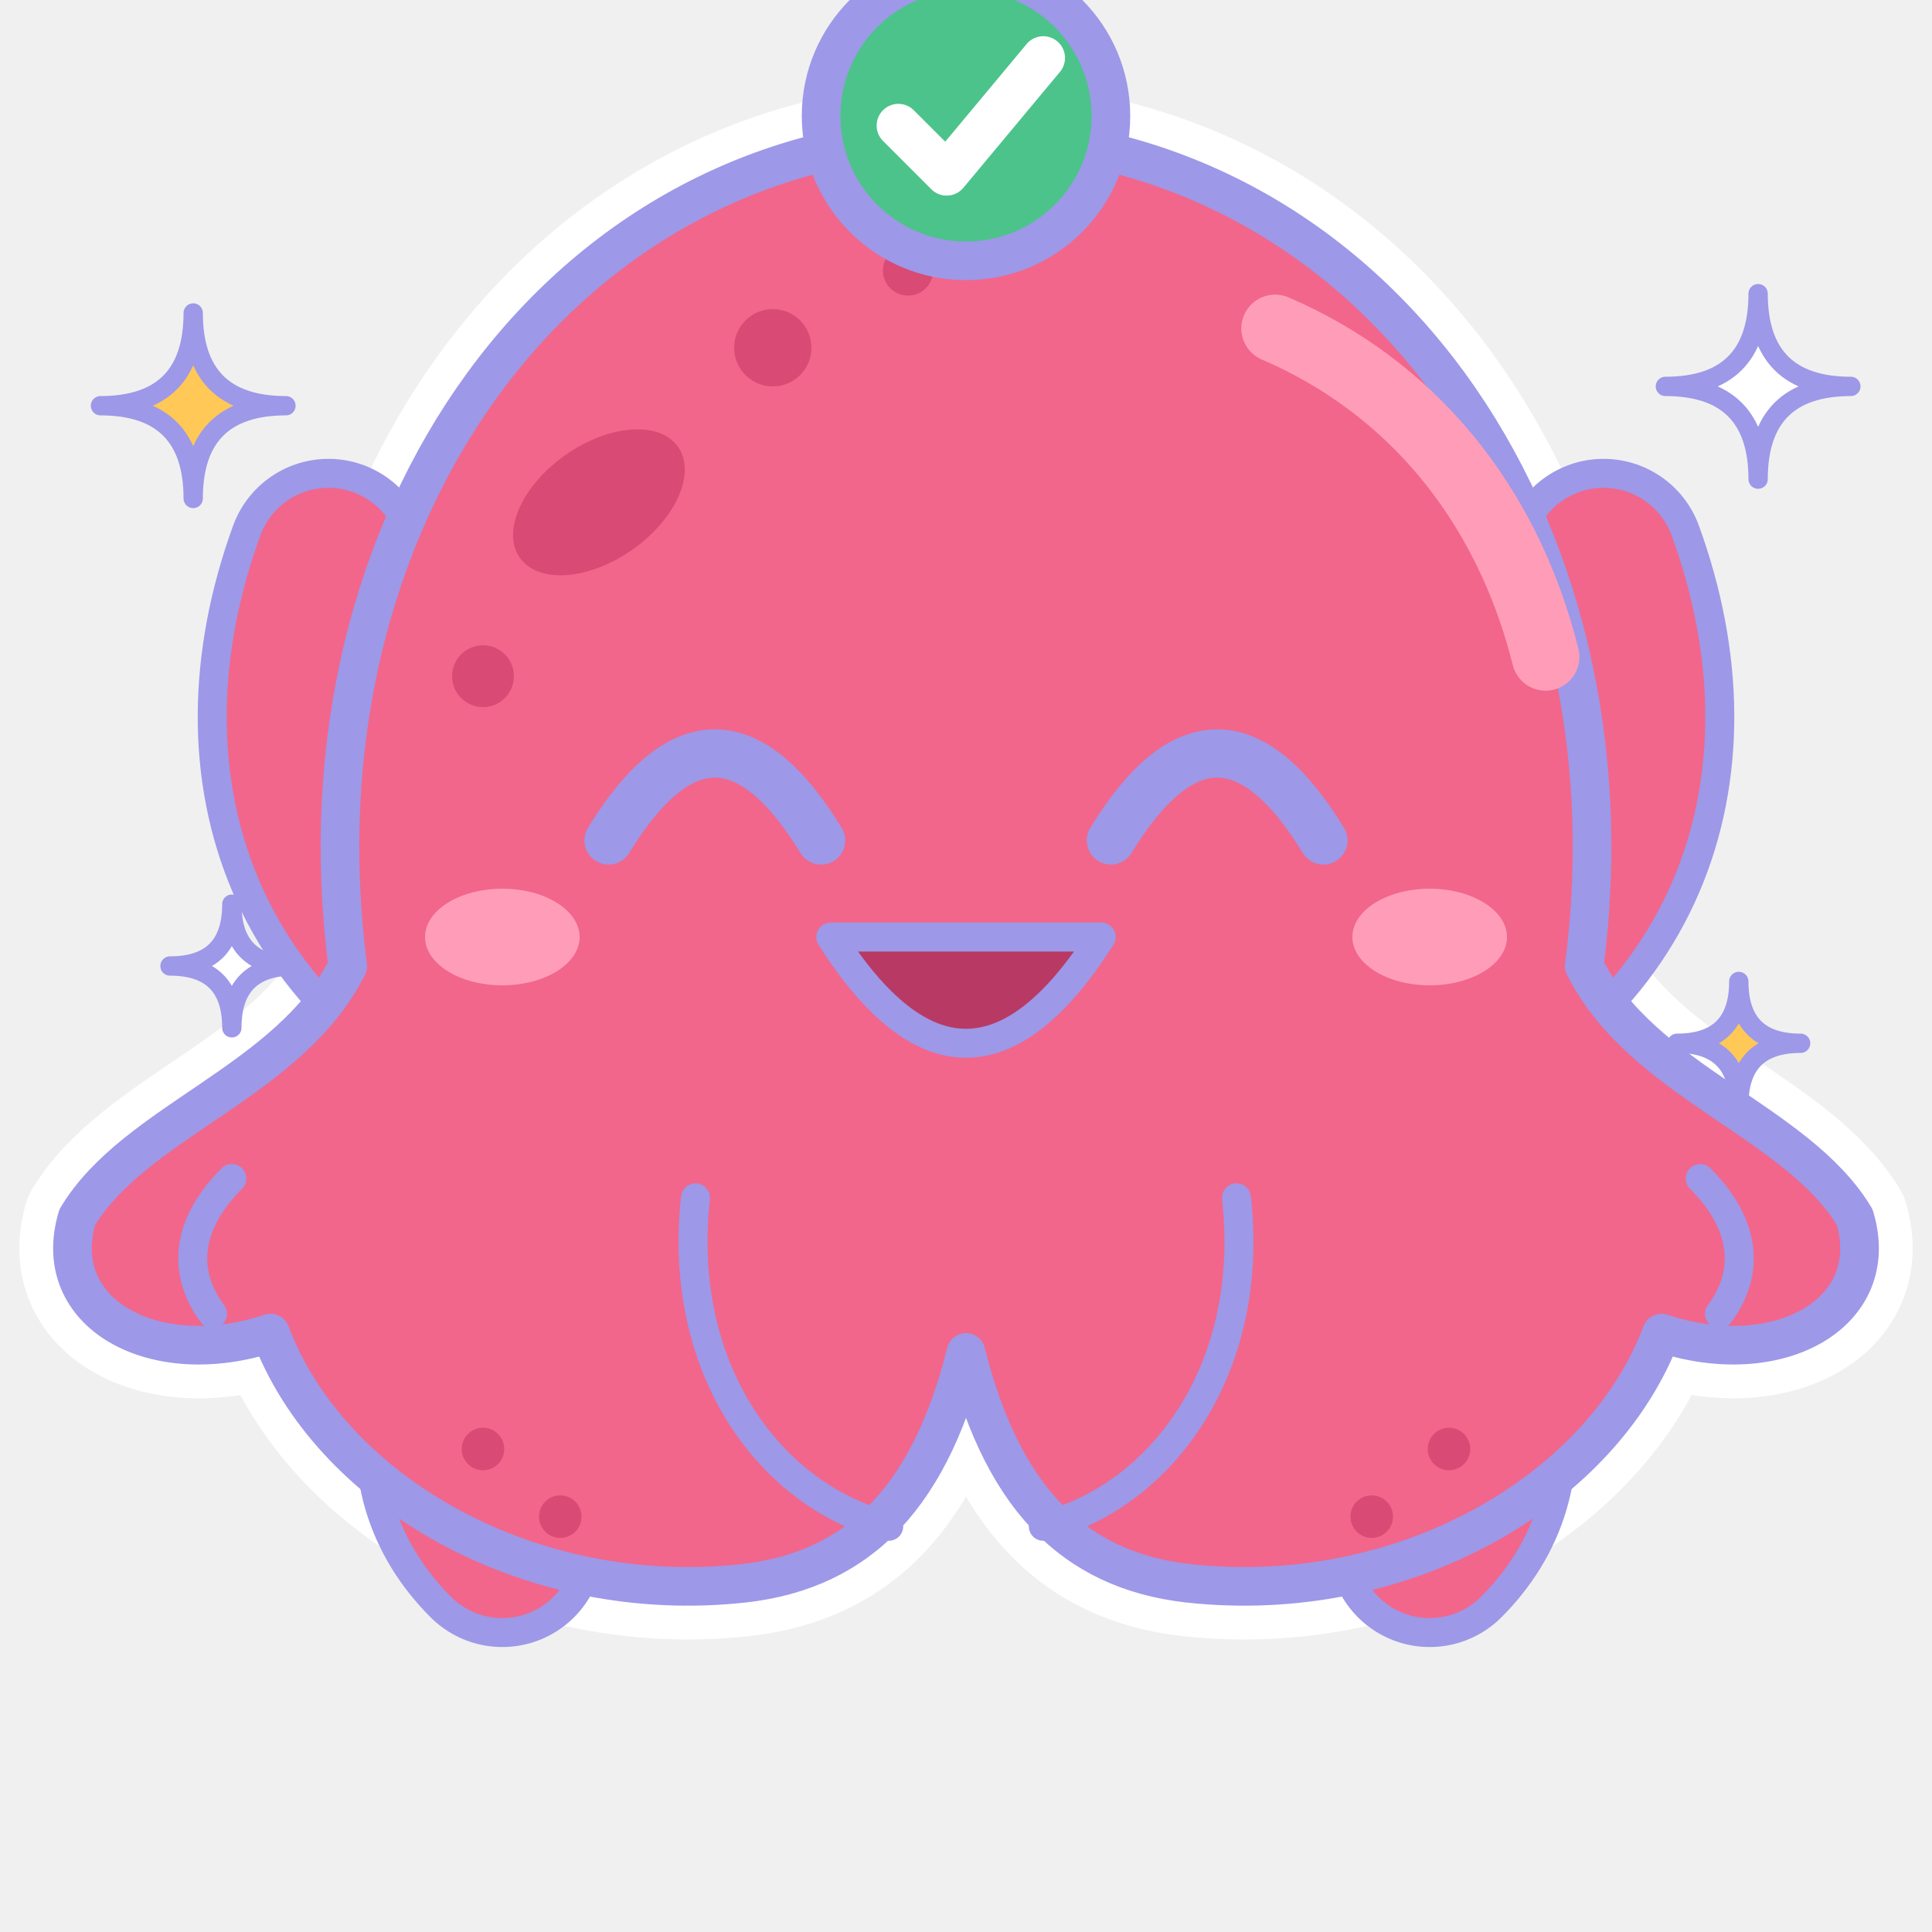
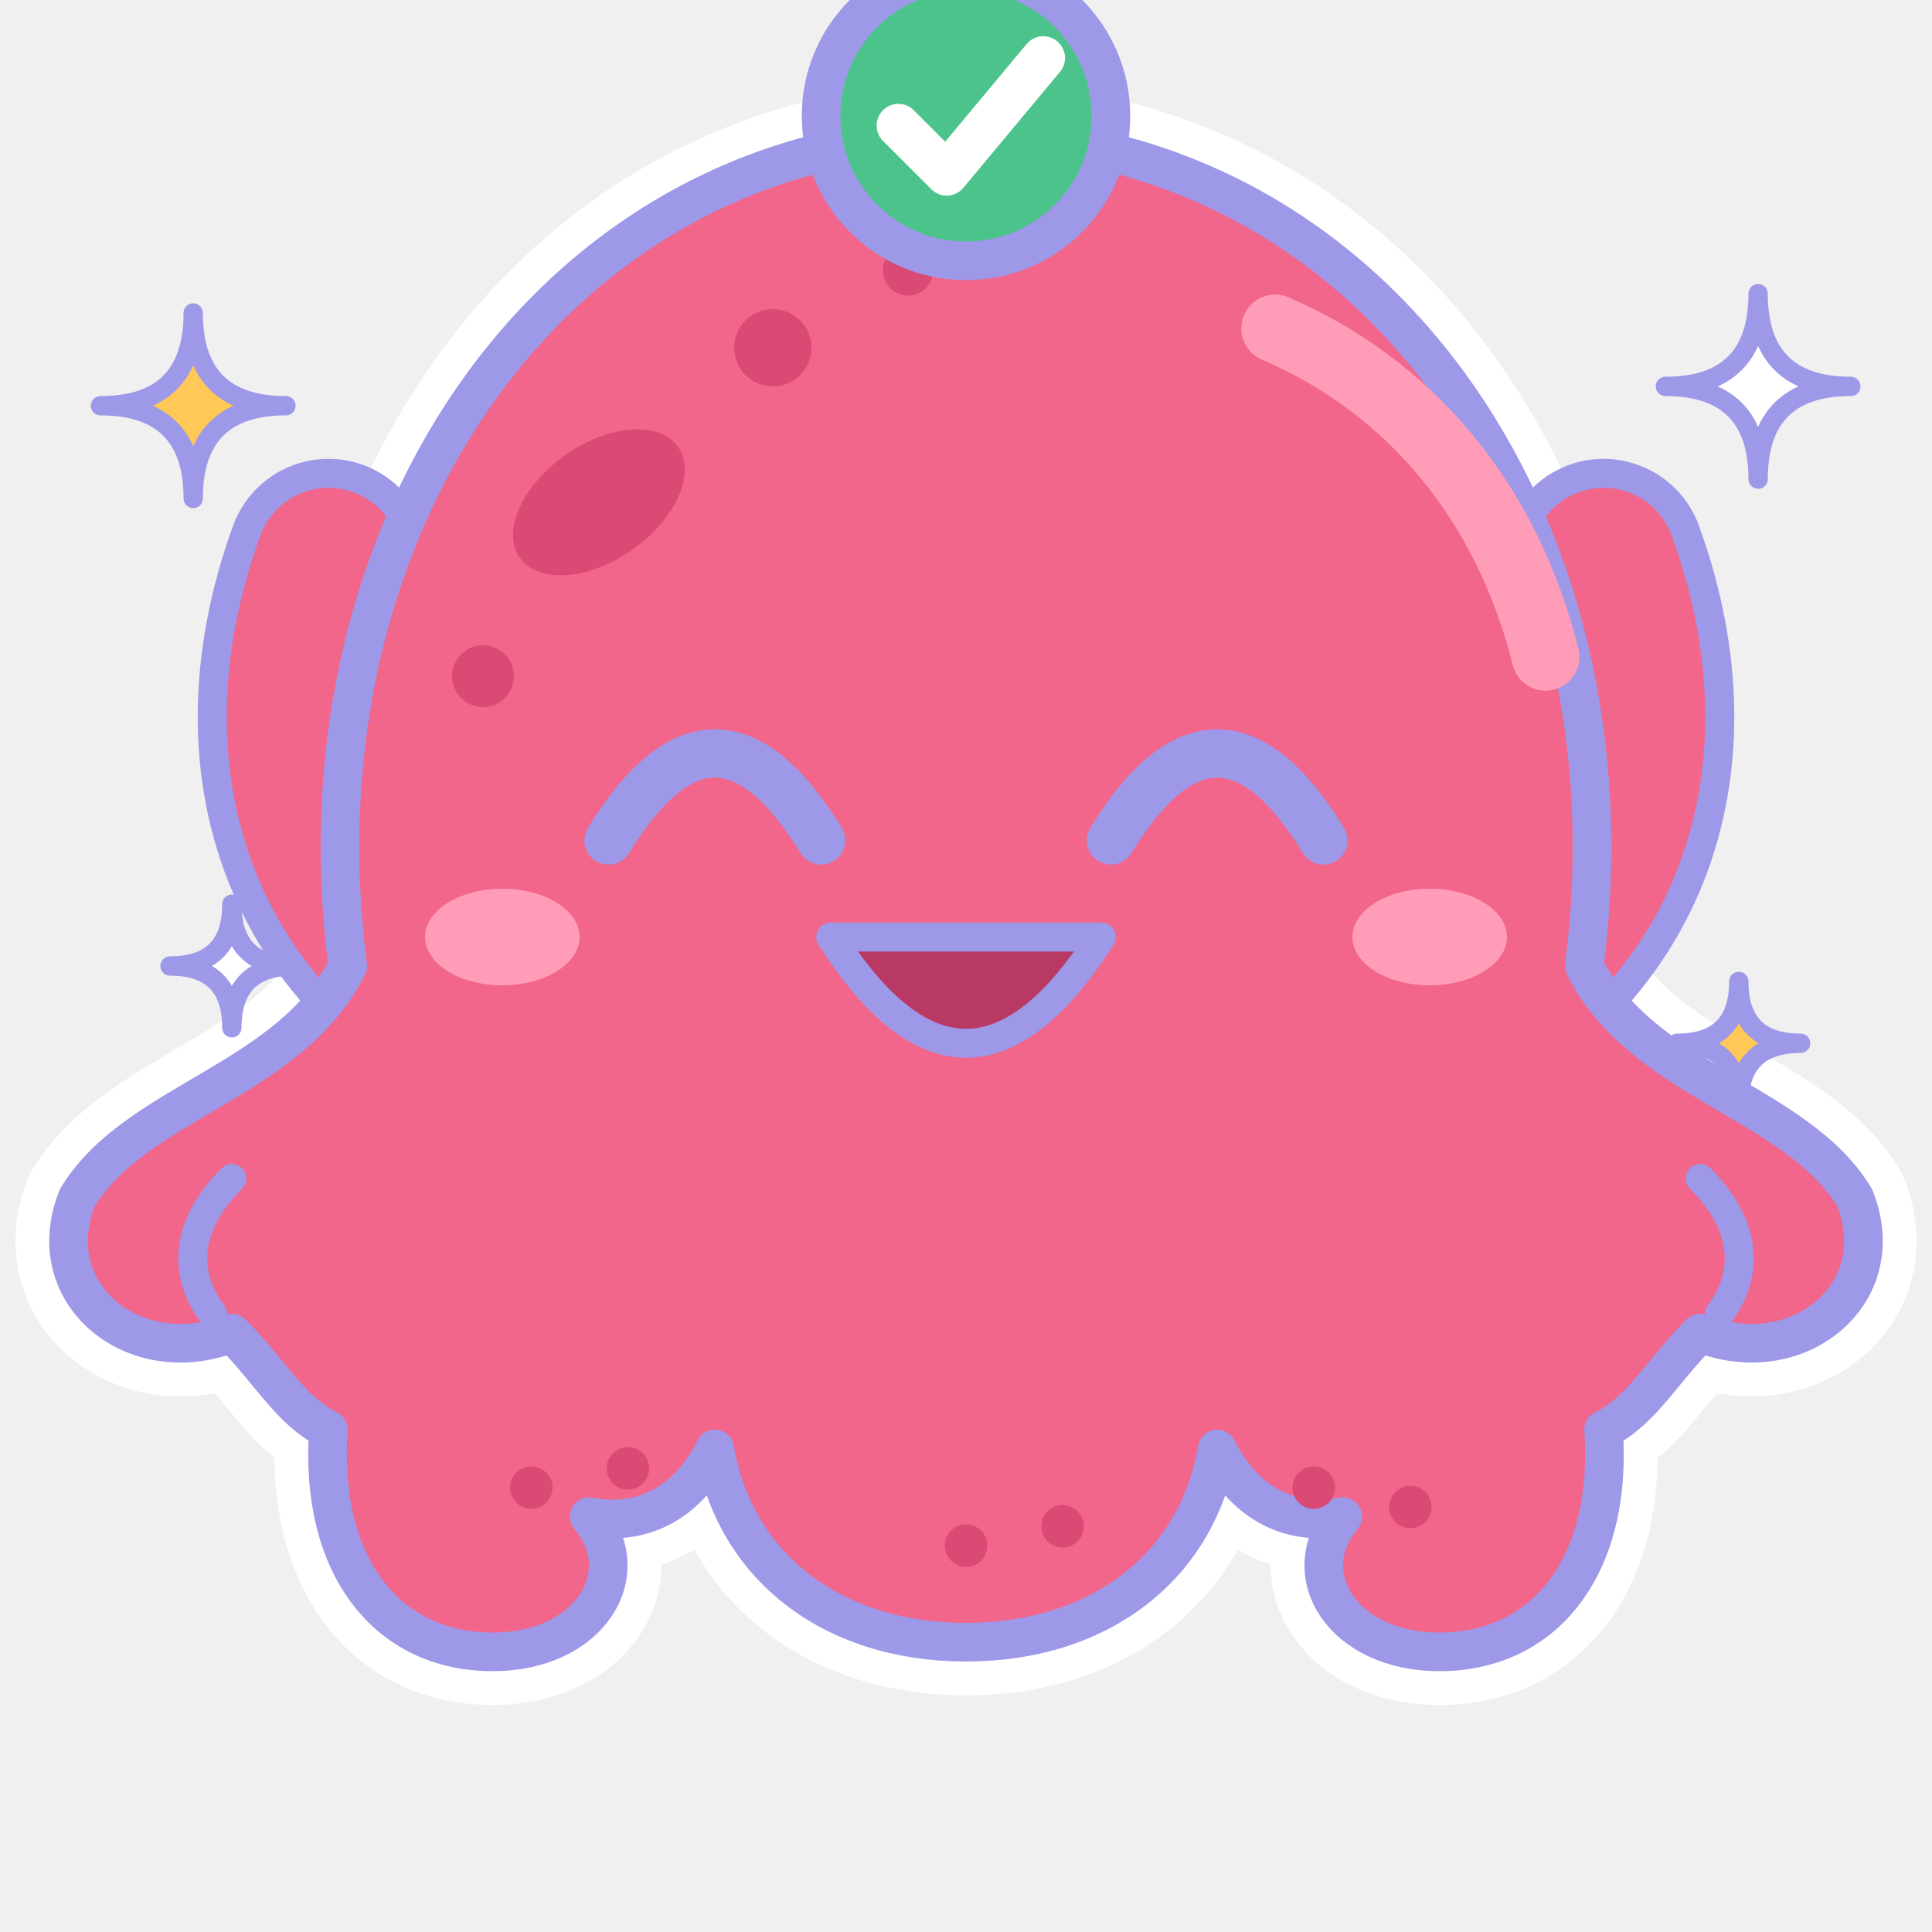
<svg xmlns="http://www.w3.org/2000/svg" viewBox="0 0 200 200" role="img" aria-label="Pouple the octopus">
-   <path d="M36 100 C30 54 58 14 100 14 C142 14 170 54 164 100 C170 112 186 116 192 126 C195 136 184 142 172 138 C166 154 146 166 124 164 C112 163 104 156 100 140 C96 156 88 163 76 164 C54 166 34 154 28 138 C16 142 5 136 8 126 C14 116 30 112 36 100 Z" fill="#fff" stroke="#fff" stroke-width="11" stroke-linejoin="round" />
+   <path d="M36 100 C30 54 58 14 100 14 C142 14 170 54 164 100 C170 112 186 114 192 124 C196 134 186 142 176 138 C172 142 170 146 166 148 C167 162 160 171 149 171 C139 171 134 163 139 157 C134 158 129 156 126 150 C124 162 114 170 100 170 C86 170 76 162 74 150 C71 156 66 158 61 157 C66 163 61 171 51 171 C40 171 33 162 34 148 C30 146 28 142 24 138 C14 142 4 134 8 124 C14 114 30 112 36 100 Z" fill="#fff" stroke="#fff" stroke-width="11" stroke-linejoin="round" />
  <path d="M56 108 C34 100 26 80 34 58" fill="none" stroke="#9D98E8" stroke-width="21" stroke-linecap="round" stroke-linejoin="round" />
  <path d="M56 108 C34 100 26 80 34 58" fill="none" stroke="#F2668B" stroke-width="15" stroke-linecap="round" stroke-linejoin="round" />
  <path d="M144 108 C166 100 174 80 166 58" fill="none" stroke="#9D98E8" stroke-width="21" stroke-linecap="round" stroke-linejoin="round" />
  <path d="M144 108 C166 100 174 80 166 58" fill="none" stroke="#F2668B" stroke-width="15" stroke-linecap="round" stroke-linejoin="round" />
  <path d="M60 128 C46 140 44 152 52 160" fill="none" stroke="#9D98E8" stroke-width="21" stroke-linecap="round" stroke-linejoin="round" />
  <path d="M60 128 C46 140 44 152 52 160" fill="none" stroke="#F2668B" stroke-width="15" stroke-linecap="round" stroke-linejoin="round" />
  <path d="M140 128 C154 140 156 152 148 160" fill="none" stroke="#9D98E8" stroke-width="21" stroke-linecap="round" stroke-linejoin="round" />
  <path d="M140 128 C154 140 156 152 148 160" fill="none" stroke="#F2668B" stroke-width="15" stroke-linecap="round" stroke-linejoin="round" />
-   <path d="M36 100 C30 54 58 14 100 14 C142 14 170 54 164 100 C170 112 186 116 192 126 C195 136 184 142 172 138 C166 154 146 166 124 164 C112 163 104 156 100 140 C96 156 88 163 76 164 C54 166 34 154 28 138 C16 142 5 136 8 126 C14 116 30 112 36 100 Z" fill="#F2668B" stroke="#9D98E8" stroke-width="4" stroke-linejoin="round" />
-   <path d="M128 124 C130 142 120 155 108 158" fill="none" stroke="#9D98E8" stroke-width="3" stroke-linecap="round" />
-   <path d="M72 124 C70 142 80 155 92 158" fill="none" stroke="#9D98E8" stroke-width="3" stroke-linecap="round" />
+   <path d="M36 100 C30 54 58 14 100 14 C142 14 170 54 164 100 C170 112 186 114 192 124 C196 134 186 142 176 138 C172 142 170 146 166 148 C167 162 160 171 149 171 C139 171 134 163 139 157 C134 158 129 156 126 150 C124 162 114 170 100 170 C86 170 76 162 74 150 C71 156 66 158 61 157 C66 163 61 171 51 171 C40 171 33 162 34 148 C30 146 28 142 24 138 C14 142 4 134 8 124 C14 114 30 112 36 100 Z" fill="#F2668B" stroke="#9D98E8" stroke-width="4" stroke-linejoin="round" />
  <path d="M176 122 C181 127 181 132 178 136" fill="none" stroke="#9D98E8" stroke-width="3" stroke-linecap="round" />
  <path d="M24 122 C19 127 19 132 22 136" fill="none" stroke="#9D98E8" stroke-width="3" stroke-linecap="round" />
  <path d="M132 34 C146 40 156 52 160 68" fill="none" stroke="#FF9DB8" stroke-width="7" stroke-linecap="round" />
  <ellipse cx="62" cy="52" rx="10" ry="6" transform="rotate(-35 62 52)" fill="#D94A74" />
  <circle cx="80" cy="36" r="4" fill="#D94A74" />
  <circle cx="50" cy="70" r="3.2" fill="#D94A74" />
  <circle cx="94" cy="28" r="2.6" fill="#D94A74" />
-   <circle cx="150" cy="150" r="2.2" fill="#D94A74" />
-   <circle cx="142" cy="157" r="2.2" fill="#D94A74" />
-   <circle cx="50" cy="150" r="2.2" fill="#D94A74" />
-   <circle cx="58" cy="157" r="2.2" fill="#D94A74" />
+   <circle cx="146" cy="156" r="2.2" fill="#D94A74" />
+   <circle cx="136" cy="154" r="2.2" fill="#D94A74" />
+   <circle cx="100" cy="160" r="2.2" fill="#D94A74" />
+   <circle cx="110" cy="158" r="2.2" fill="#D94A74" />
+   <circle cx="55" cy="154" r="2.2" fill="#D94A74" />
+   <circle cx="65" cy="152" r="2.2" fill="#D94A74" />
  <g transform="translate(0 -15)">
    <ellipse cx="52" cy="112" rx="8" ry="5" fill="#FF9DB8" />
    <ellipse cx="148" cy="112" rx="8" ry="5" fill="#FF9DB8" />
    <path d="M63 102 Q74 84 85 102" fill="none" stroke="#9D98E8" stroke-width="5" stroke-linecap="round" />
    <path d="M115 102 Q126 84 137 102" fill="none" stroke="#9D98E8" stroke-width="5" stroke-linecap="round" />
    <path d="M86 112 Q100 134 114 112 Z" fill="#B83A64" stroke="#9D98E8" stroke-width="3" stroke-linejoin="round" />
  </g>
  <path d="M20 32.4 Q20 42 29.6 42 Q20 42 20 51.6 Q20 42 10.4 42 Q20 42 20 32.4 Z" fill="#FFC857" stroke="#9D98E8" stroke-width="2" stroke-linejoin="round" />
  <path d="M182 30.4 Q182 40 191.6 40 Q182 40 182 49.6 Q182 40 172.4 40 Q182 40 182 30.4 Z" fill="#fff" stroke="#9D98E8" stroke-width="2" stroke-linejoin="round" />
  <path d="M180 101.6 Q180 108 186.4 108 Q180 108 180 114.4 Q180 108 173.6 108 Q180 108 180 101.6 Z" fill="#FFC857" stroke="#9D98E8" stroke-width="2" stroke-linejoin="round" />
  <path d="M24 93.6 Q24 100 30.4 100 Q24 100 24 106.4 Q24 100 17.6 100 Q24 100 24 93.6 Z" fill="#fff" stroke="#9D98E8" stroke-width="2" stroke-linejoin="round" />
  <circle cx="100" cy="12" r="15" fill="#4CC38A" stroke="#9D98E8" stroke-width="4" />
  <path d="M93 13 L98 18 L108 6" fill="none" stroke="#fff" stroke-width="4.5" stroke-linecap="round" stroke-linejoin="round" />
</svg>
